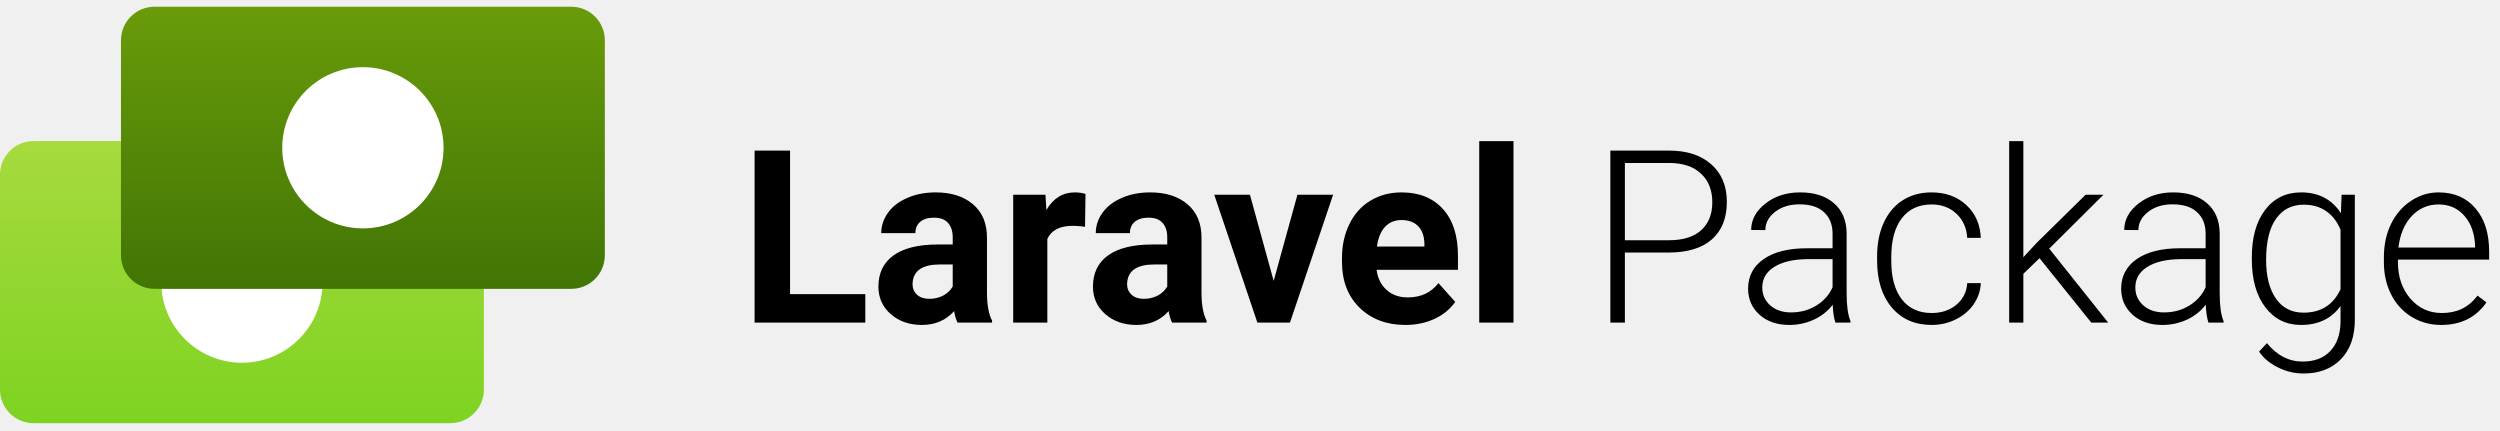
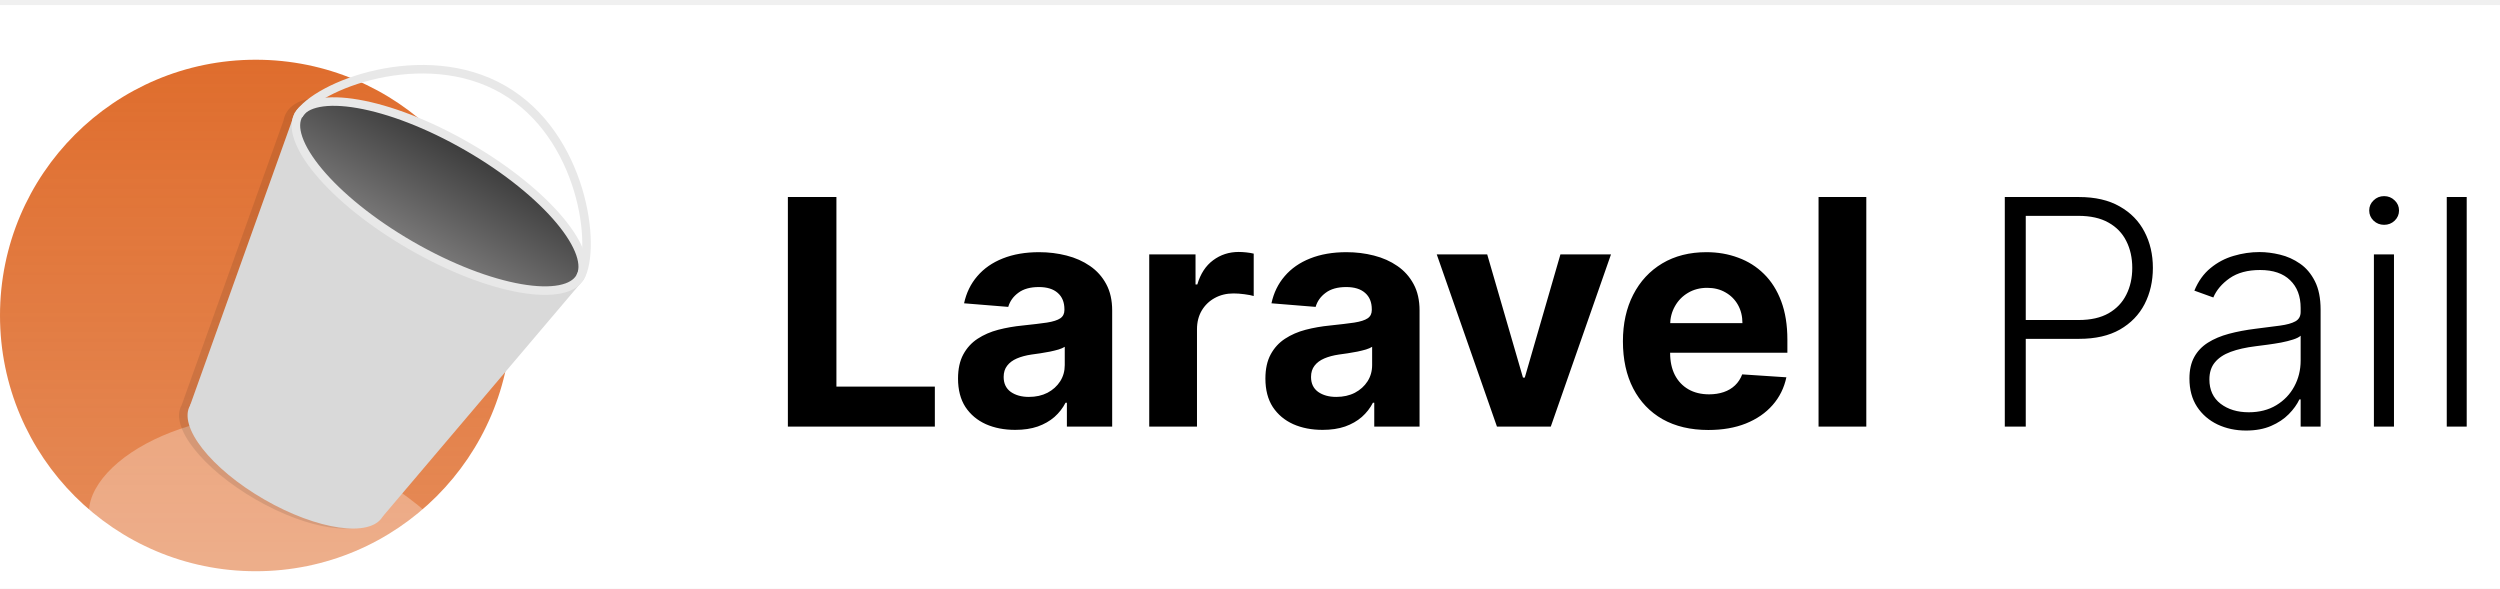
- <svg xmlns="http://www.w3.org/2000/svg" width="372" height="64" viewBox="0 0 372 64" fill="none">
-   <path d="M67 20.99H5C2.239 20.99 0 23.228 0 25.988V57.973C0 60.733 2.239 62.97 5 62.97H67C69.761 62.97 72 60.733 72 57.973V25.988C72 23.228 69.761 20.99 67 20.99Z" fill="url(#paint0_linear)" />
-   <path d="M36 53.974C42.627 53.974 48 48.604 48 41.98C48 35.356 42.627 29.986 36 29.986C29.373 29.986 24 35.356 24 41.98C24 48.604 29.373 53.974 36 53.974Z" fill="white" />
-   <path d="M85 1H23C20.239 1 18 3.237 18 5.997V37.982C18 40.742 20.239 42.98 23 42.98H85C87.761 42.98 90 40.742 90 37.982V5.997C90 3.237 87.761 1 85 1Z" fill="url(#paint1_linear)" />
-   <path d="M54 33.984C60.627 33.984 66 28.614 66 21.99C66 15.365 60.627 9.995 54 9.995C47.373 9.995 42 15.365 42 21.99C42 28.614 47.373 33.984 54 33.984Z" fill="white" />
-   <path d="M117.559 43.764H128.756V48H112.285V22.406H117.559V43.764ZM142.484 48C142.25 47.543 142.08 46.975 141.975 46.295C140.744 47.666 139.145 48.352 137.176 48.352C135.312 48.352 133.766 47.812 132.535 46.734C131.316 45.656 130.707 44.297 130.707 42.656C130.707 40.641 131.451 39.094 132.939 38.016C134.439 36.938 136.602 36.393 139.426 36.381H141.764V35.291C141.764 34.412 141.535 33.709 141.078 33.182C140.633 32.654 139.924 32.391 138.951 32.391C138.096 32.391 137.422 32.596 136.93 33.006C136.449 33.416 136.209 33.978 136.209 34.693H131.129C131.129 33.592 131.469 32.572 132.148 31.635C132.828 30.697 133.789 29.965 135.031 29.438C136.273 28.898 137.668 28.629 139.215 28.629C141.559 28.629 143.416 29.221 144.787 30.404C146.17 31.576 146.861 33.228 146.861 35.361V43.605C146.873 45.41 147.125 46.775 147.617 47.701V48H142.484ZM138.283 44.467C139.033 44.467 139.725 44.303 140.357 43.975C140.99 43.635 141.459 43.184 141.764 42.621V39.352H139.865C137.322 39.352 135.969 40.23 135.805 41.988L135.787 42.287C135.787 42.92 136.01 43.441 136.455 43.852C136.9 44.262 137.51 44.467 138.283 44.467ZM161.451 33.744C160.76 33.65 160.15 33.603 159.623 33.603C157.701 33.603 156.441 34.254 155.844 35.555V48H150.764V28.98H155.562L155.703 31.248C156.723 29.502 158.135 28.629 159.939 28.629C160.502 28.629 161.029 28.705 161.521 28.857L161.451 33.744ZM174.406 48C174.172 47.543 174.002 46.975 173.896 46.295C172.666 47.666 171.066 48.352 169.098 48.352C167.234 48.352 165.688 47.812 164.457 46.734C163.238 45.656 162.629 44.297 162.629 42.656C162.629 40.641 163.373 39.094 164.861 38.016C166.361 36.938 168.523 36.393 171.348 36.381H173.686V35.291C173.686 34.412 173.457 33.709 173 33.182C172.555 32.654 171.846 32.391 170.873 32.391C170.018 32.391 169.344 32.596 168.852 33.006C168.371 33.416 168.131 33.978 168.131 34.693H163.051C163.051 33.592 163.391 32.572 164.07 31.635C164.75 30.697 165.711 29.965 166.953 29.438C168.195 28.898 169.59 28.629 171.137 28.629C173.48 28.629 175.338 29.221 176.709 30.404C178.092 31.576 178.783 33.228 178.783 35.361V43.605C178.795 45.41 179.047 46.775 179.539 47.701V48H174.406ZM170.205 44.467C170.955 44.467 171.646 44.303 172.279 43.975C172.912 43.635 173.381 43.184 173.686 42.621V39.352H171.787C169.244 39.352 167.891 40.23 167.727 41.988L167.709 42.287C167.709 42.92 167.932 43.441 168.377 43.852C168.822 44.262 169.432 44.467 170.205 44.467ZM189.523 41.795L193.057 28.98H198.365L191.949 48H187.098L180.682 28.98H185.99L189.523 41.795ZM209.123 48.352C206.334 48.352 204.061 47.496 202.303 45.785C200.557 44.074 199.684 41.795 199.684 38.947V38.455C199.684 36.545 200.053 34.84 200.791 33.34C201.529 31.828 202.572 30.668 203.92 29.859C205.279 29.039 206.826 28.629 208.561 28.629C211.162 28.629 213.207 29.449 214.695 31.09C216.195 32.73 216.945 35.057 216.945 38.068V40.143H204.834C204.998 41.385 205.49 42.381 206.311 43.131C207.143 43.881 208.191 44.256 209.457 44.256C211.414 44.256 212.943 43.547 214.045 42.129L216.541 44.924C215.779 46.002 214.748 46.846 213.447 47.455C212.146 48.053 210.705 48.352 209.123 48.352ZM208.543 32.742C207.535 32.742 206.715 33.082 206.082 33.762C205.461 34.441 205.062 35.414 204.887 36.68H211.953V36.275C211.93 35.15 211.625 34.283 211.039 33.674C210.453 33.053 209.621 32.742 208.543 32.742ZM225.207 48H220.109V21H225.207V48ZM241.783 37.576V48H239.621V22.406H248.34C251 22.406 253.098 23.086 254.633 24.445C256.18 25.805 256.953 27.674 256.953 30.053C256.953 32.455 256.209 34.312 254.721 35.625C253.244 36.926 251.1 37.576 248.287 37.576H241.783ZM241.783 35.748H248.34C250.438 35.748 252.037 35.25 253.139 34.254C254.24 33.258 254.791 31.869 254.791 30.088C254.791 28.318 254.24 26.912 253.139 25.869C252.049 24.814 250.496 24.275 248.48 24.252H241.783V35.748ZM273.107 48C272.896 47.402 272.762 46.518 272.703 45.346C271.965 46.307 271.021 47.051 269.873 47.578C268.736 48.094 267.529 48.352 266.252 48.352C264.424 48.352 262.941 47.842 261.805 46.822C260.68 45.803 260.117 44.514 260.117 42.955C260.117 41.103 260.885 39.639 262.42 38.56C263.967 37.482 266.117 36.943 268.871 36.943H272.686V34.781C272.686 33.422 272.264 32.355 271.42 31.582C270.588 30.797 269.369 30.404 267.764 30.404C266.299 30.404 265.086 30.779 264.125 31.529C263.164 32.279 262.684 33.182 262.684 34.236L260.574 34.219C260.574 32.707 261.277 31.4 262.684 30.299C264.09 29.186 265.818 28.629 267.869 28.629C269.99 28.629 271.66 29.162 272.879 30.229C274.109 31.283 274.742 32.76 274.777 34.658V43.658C274.777 45.498 274.971 46.875 275.357 47.789V48H273.107ZM266.498 46.488C267.904 46.488 269.158 46.148 270.26 45.469C271.373 44.789 272.182 43.881 272.686 42.744V38.56H268.924C266.826 38.584 265.186 38.971 264.002 39.721C262.818 40.459 262.227 41.478 262.227 42.779C262.227 43.846 262.619 44.73 263.404 45.434C264.201 46.137 265.232 46.488 266.498 46.488ZM287.434 46.576C288.898 46.576 290.123 46.166 291.107 45.346C292.104 44.514 292.643 43.441 292.725 42.129H294.746C294.688 43.289 294.324 44.35 293.656 45.31C292.988 46.26 292.098 47.004 290.984 47.543C289.883 48.082 288.699 48.352 287.434 48.352C284.938 48.352 282.957 47.484 281.492 45.75C280.039 44.016 279.312 41.684 279.312 38.754V38.121C279.312 36.246 279.641 34.588 280.297 33.147C280.953 31.705 281.891 30.592 283.109 29.807C284.34 29.021 285.775 28.629 287.416 28.629C289.502 28.629 291.219 29.25 292.566 30.492C293.926 31.734 294.652 33.369 294.746 35.397H292.725C292.631 33.908 292.092 32.707 291.107 31.793C290.135 30.879 288.904 30.422 287.416 30.422C285.518 30.422 284.041 31.107 282.986 32.478C281.943 33.85 281.422 35.772 281.422 38.244V38.859C281.422 41.285 281.943 43.178 282.986 44.537C284.041 45.897 285.523 46.576 287.434 46.576ZM303.482 38.42L301.074 40.74V48H298.965V21H301.074V38.279L303.061 36.135L310.338 28.98H312.992L304.924 36.996L313.695 48H311.182L303.482 38.42ZM328.619 48C328.408 47.402 328.273 46.518 328.215 45.346C327.477 46.307 326.533 47.051 325.385 47.578C324.248 48.094 323.041 48.352 321.764 48.352C319.936 48.352 318.453 47.842 317.316 46.822C316.191 45.803 315.629 44.514 315.629 42.955C315.629 41.103 316.396 39.639 317.932 38.56C319.479 37.482 321.629 36.943 324.383 36.943H328.197V34.781C328.197 33.422 327.775 32.355 326.932 31.582C326.1 30.797 324.881 30.404 323.275 30.404C321.811 30.404 320.598 30.779 319.637 31.529C318.676 32.279 318.195 33.182 318.195 34.236L316.086 34.219C316.086 32.707 316.789 31.4 318.195 30.299C319.602 29.186 321.33 28.629 323.381 28.629C325.502 28.629 327.172 29.162 328.391 30.229C329.621 31.283 330.254 32.76 330.289 34.658V43.658C330.289 45.498 330.482 46.875 330.869 47.789V48H328.619ZM322.01 46.488C323.416 46.488 324.67 46.148 325.771 45.469C326.885 44.789 327.693 43.881 328.197 42.744V38.56H324.436C322.338 38.584 320.697 38.971 319.514 39.721C318.33 40.459 317.738 41.478 317.738 42.779C317.738 43.846 318.131 44.73 318.916 45.434C319.713 46.137 320.744 46.488 322.01 46.488ZM335.07 38.315C335.07 35.338 335.727 32.982 337.039 31.248C338.363 29.502 340.156 28.629 342.418 28.629C345.008 28.629 346.977 29.66 348.324 31.723L348.43 28.98H350.398V47.613C350.398 50.062 349.713 52.002 348.342 53.432C346.971 54.861 345.113 55.576 342.77 55.576C341.445 55.576 340.18 55.277 338.973 54.68C337.777 54.094 336.834 53.309 336.143 52.324L337.32 51.059C338.809 52.887 340.578 53.801 342.629 53.801C344.387 53.801 345.758 53.279 346.742 52.236C347.727 51.205 348.236 49.77 348.271 47.93V45.539C346.924 47.414 344.961 48.352 342.383 48.352C340.18 48.352 338.41 47.473 337.074 45.715C335.738 43.957 335.07 41.584 335.07 38.596V38.315ZM337.197 38.684C337.197 41.109 337.684 43.025 338.656 44.432C339.629 45.826 341 46.523 342.77 46.523C345.359 46.523 347.193 45.363 348.271 43.043V34.201C347.779 32.982 347.07 32.057 346.145 31.424C345.219 30.779 344.105 30.457 342.805 30.457C341.035 30.457 339.658 31.154 338.674 32.549C337.689 33.932 337.197 35.977 337.197 38.684ZM363.248 48.352C361.631 48.352 360.166 47.953 358.854 47.156C357.553 46.359 356.539 45.252 355.812 43.834C355.086 42.404 354.723 40.805 354.723 39.035V38.279C354.723 36.451 355.074 34.805 355.777 33.34C356.492 31.875 357.482 30.727 358.748 29.895C360.014 29.051 361.385 28.629 362.861 28.629C365.17 28.629 366.998 29.42 368.346 31.002C369.705 32.572 370.385 34.723 370.385 37.453V38.631H356.814V39.035C356.814 41.191 357.43 42.99 358.66 44.432C359.902 45.861 361.461 46.576 363.336 46.576C364.461 46.576 365.451 46.371 366.307 45.961C367.174 45.551 367.959 44.895 368.662 43.992L369.98 44.994C368.434 47.232 366.189 48.352 363.248 48.352ZM362.861 30.422C361.279 30.422 359.943 31.002 358.854 32.162C357.775 33.322 357.119 34.881 356.885 36.838H368.293V36.609C368.234 34.781 367.713 33.293 366.729 32.145C365.744 30.996 364.455 30.422 362.861 30.422Z" fill="black" />
+ <svg xmlns="http://www.w3.org/2000/svg" width="293" height="69" viewBox="0 0 293 69" fill="none">
+   <rect width="293" height="68.407" transform="translate(0 0.592987)" fill="white" />
+   <circle cx="29.974" cy="36.974" r="29.974" fill="url(#paint0_linear_7_136)" />
+   <path d="M44.102 55.583C47.503 58.227 51.276 60.29 50.781 62.031C50.286 63.787 45.555 65.19 40.669 66.415C35.752 67.64 30.711 68.655 25.021 68.091C19.362 67.527 13.053 65.399 11.105 62.337C9.156 59.274 11.569 55.309 16.207 52.521C20.846 49.716 27.742 48.104 32.69 48.91C37.669 49.716 40.7 52.94 44.102 55.583Z" fill="white" fill-opacity="0.3" />
+   <path fill-rule="evenodd" clip-rule="evenodd" d="M66.782 33.503C67.04 33.288 67.253 33.039 67.416 32.756C69.395 29.327 63.42 22.172 54.071 16.774C44.721 11.376 35.537 9.779 33.558 13.207C33.558 13.207 33.558 13.207 33.558 13.207L33.558 13.207L33.558 13.207C33.394 13.491 33.285 13.799 33.228 14.13L21.282 47.502C19.842 49.996 23.728 54.934 29.961 58.533C36.194 62.132 42.414 63.028 43.854 60.535L66.782 33.503Z" fill="black" fill-opacity="0.1" />
+   <ellipse cx="33.568" cy="54.018" rx="13.032" ry="5.213" transform="rotate(30 33.5677 54.0184)" fill="#D9D9D9" />
+   <path d="M34.558 13.207L68.416 32.756L44.854 60.535L22.282 47.502L34.558 13.207Z" fill="#D9D9D9" />
+   <path d="M67.983 32.506C67.588 33.19 66.802 33.68 65.596 33.913C64.391 34.145 62.832 34.106 61.009 33.789C57.369 33.157 52.791 31.433 48.153 28.756C43.516 26.078 39.734 22.975 37.366 20.139C36.18 18.719 35.367 17.388 34.966 16.228C34.564 15.067 34.595 14.142 34.991 13.457C35.386 12.773 36.172 12.283 37.378 12.05C38.582 11.818 40.142 11.857 41.965 12.174C45.605 12.806 50.183 14.53 54.821 17.207C59.458 19.885 63.24 22.988 65.608 25.824C66.794 27.244 67.607 28.575 68.008 29.735C68.41 30.896 68.379 31.821 67.983 32.506Z" fill="url(#paint1_linear_7_136)" stroke="#E8E8E8" />
+   <path d="M68 32.5C69.979 29.072 68.35 15.898 59 10.5C49.65 5.102 36.979 10.072 35 13.5" stroke="#E8E8E8" />
+   <path d="M92.339 50V23.091H98.028V45.309H109.564V50H92.339ZM118.982 50.381C117.694 50.381 116.547 50.158 115.539 49.711C114.532 49.255 113.735 48.585 113.148 47.701C112.57 46.807 112.281 45.695 112.281 44.363C112.281 43.242 112.487 42.3 112.898 41.538C113.31 40.776 113.871 40.163 114.58 39.699C115.29 39.235 116.096 38.884 116.998 38.648C117.909 38.411 118.864 38.245 119.862 38.148C121.036 38.026 121.982 37.912 122.7 37.807C123.418 37.693 123.94 37.526 124.264 37.307C124.588 37.089 124.75 36.764 124.75 36.335V36.256C124.75 35.424 124.487 34.78 123.962 34.325C123.445 33.869 122.709 33.642 121.754 33.642C120.747 33.642 119.945 33.865 119.35 34.312C118.754 34.75 118.36 35.302 118.167 35.967L112.99 35.547C113.253 34.321 113.77 33.261 114.541 32.367C115.312 31.465 116.306 30.773 117.523 30.291C118.75 29.801 120.169 29.555 121.78 29.555C122.902 29.555 123.975 29.687 125 29.95C126.033 30.212 126.949 30.62 127.746 31.172C128.552 31.723 129.187 32.433 129.651 33.3C130.115 34.158 130.347 35.188 130.347 36.388V50H125.039V47.201H124.881C124.557 47.832 124.124 48.388 123.581 48.87C123.037 49.343 122.385 49.715 121.623 49.987C120.861 50.25 119.98 50.381 118.982 50.381ZM120.585 46.518C121.408 46.518 122.135 46.356 122.766 46.032C123.397 45.699 123.891 45.252 124.251 44.692C124.61 44.131 124.789 43.496 124.789 42.787V40.645C124.614 40.759 124.373 40.864 124.067 40.96C123.769 41.048 123.432 41.131 123.055 41.21C122.678 41.28 122.302 41.346 121.925 41.407C121.548 41.459 121.207 41.508 120.9 41.551C120.243 41.648 119.669 41.801 119.179 42.011C118.688 42.222 118.307 42.506 118.036 42.865C117.764 43.216 117.628 43.654 117.628 44.179C117.628 44.941 117.904 45.524 118.456 45.927C119.017 46.321 119.726 46.518 120.585 46.518ZM134.69 50V29.818H140.116V33.34H140.326C140.694 32.087 141.312 31.141 142.179 30.501C143.046 29.853 144.045 29.529 145.175 29.529C145.455 29.529 145.757 29.547 146.081 29.582C146.406 29.617 146.69 29.665 146.935 29.726V34.693C146.673 34.614 146.309 34.544 145.845 34.483C145.381 34.421 144.956 34.391 144.57 34.391C143.747 34.391 143.011 34.57 142.363 34.929C141.724 35.28 141.216 35.77 140.839 36.401C140.471 37.032 140.287 37.759 140.287 38.582V50H134.69ZM155.006 50.381C153.719 50.381 152.571 50.158 151.564 49.711C150.556 49.255 149.759 48.585 149.172 47.701C148.594 46.807 148.305 45.695 148.305 44.363C148.305 43.242 148.511 42.3 148.923 41.538C149.334 40.776 149.895 40.163 150.605 39.699C151.314 39.235 152.12 38.884 153.022 38.648C153.933 38.411 154.888 38.245 155.887 38.148C157.06 38.026 158.006 37.912 158.725 37.807C159.443 37.693 159.964 37.526 160.288 37.307C160.612 37.089 160.774 36.764 160.774 36.335V36.256C160.774 35.424 160.512 34.78 159.986 34.325C159.469 33.869 158.733 33.642 157.779 33.642C156.771 33.642 155.97 33.865 155.374 34.312C154.778 34.75 154.384 35.302 154.192 35.967L149.015 35.547C149.278 34.321 149.794 33.261 150.565 32.367C151.336 31.465 152.33 30.773 153.548 30.291C154.774 29.801 156.193 29.555 157.805 29.555C158.926 29.555 159.999 29.687 161.024 29.95C162.058 30.212 162.973 30.62 163.77 31.172C164.576 31.723 165.211 32.433 165.675 33.3C166.14 34.158 166.372 35.188 166.372 36.388V50H161.063V47.201H160.906C160.582 47.832 160.148 48.388 159.605 48.87C159.062 49.343 158.409 49.715 157.647 49.987C156.885 50.25 156.005 50.381 155.006 50.381ZM156.609 46.518C157.433 46.518 158.16 46.356 158.79 46.032C159.421 45.699 159.916 45.252 160.275 44.692C160.634 44.131 160.814 43.496 160.814 42.787V40.645C160.639 40.759 160.398 40.864 160.091 40.96C159.793 41.048 159.456 41.131 159.079 41.21C158.703 41.28 158.326 41.346 157.949 41.407C157.573 41.459 157.231 41.508 156.925 41.551C156.268 41.648 155.694 41.801 155.203 42.011C154.713 42.222 154.332 42.506 154.06 42.865C153.789 43.216 153.653 43.654 153.653 44.179C153.653 44.941 153.929 45.524 154.481 45.927C155.041 46.321 155.751 46.518 156.609 46.518ZM188.807 29.818L181.751 50H175.444L168.388 29.818H174.301L178.493 44.258H178.703L182.881 29.818H188.807ZM200.218 50.394C198.142 50.394 196.355 49.974 194.857 49.133C193.368 48.283 192.221 47.083 191.415 45.533C190.609 43.974 190.206 42.13 190.206 40.001C190.206 37.925 190.609 36.103 191.415 34.535C192.221 32.967 193.355 31.745 194.818 30.869C196.29 29.993 198.015 29.555 199.995 29.555C201.326 29.555 202.566 29.77 203.713 30.199C204.869 30.62 205.877 31.255 206.735 32.104C207.602 32.954 208.277 34.023 208.759 35.31C209.24 36.589 209.481 38.087 209.481 39.804V41.341H192.44V37.873H204.213C204.213 37.067 204.037 36.353 203.687 35.731C203.337 35.109 202.85 34.623 202.229 34.272C201.615 33.913 200.901 33.734 200.087 33.734C199.237 33.734 198.484 33.931 197.827 34.325C197.179 34.71 196.671 35.231 196.303 35.889C195.935 36.537 195.747 37.259 195.738 38.056V41.354C195.738 42.353 195.922 43.216 196.29 43.943C196.666 44.67 197.196 45.23 197.879 45.625C198.563 46.019 199.373 46.216 200.31 46.216C200.932 46.216 201.501 46.128 202.018 45.953C202.535 45.778 202.977 45.515 203.345 45.165C203.713 44.814 203.994 44.385 204.186 43.877L209.363 44.219C209.1 45.463 208.562 46.549 207.747 47.477C206.941 48.397 205.899 49.115 204.62 49.632C203.35 50.14 201.883 50.394 200.218 50.394ZM218.731 23.091V50H213.134V23.091H218.731ZM234.962 50V23.091H243.647C245.556 23.091 247.15 23.459 248.429 24.195C249.717 24.922 250.685 25.912 251.333 27.164C251.99 28.417 252.318 29.827 252.318 31.395C252.318 32.963 251.994 34.377 251.346 35.639C250.698 36.892 249.734 37.886 248.456 38.621C247.177 39.349 245.587 39.712 243.686 39.712H236.854V37.505H243.62C245.031 37.505 246.2 37.242 247.128 36.716C248.057 36.182 248.749 35.455 249.204 34.535C249.669 33.615 249.901 32.569 249.901 31.395C249.901 30.221 249.669 29.174 249.204 28.255C248.749 27.335 248.053 26.612 247.115 26.087C246.187 25.561 245.009 25.298 243.581 25.298H237.419V50H234.962ZM263.237 50.46C262.02 50.46 260.907 50.223 259.9 49.75C258.892 49.269 258.091 48.577 257.495 47.674C256.9 46.763 256.602 45.66 256.602 44.363C256.602 43.365 256.79 42.524 257.167 41.841C257.543 41.157 258.078 40.597 258.77 40.159C259.462 39.721 260.281 39.375 261.227 39.121C262.173 38.867 263.215 38.67 264.354 38.529C265.484 38.389 266.439 38.267 267.218 38.162C268.007 38.056 268.607 37.89 269.018 37.662C269.43 37.434 269.636 37.067 269.636 36.559V36.086C269.636 34.71 269.224 33.629 268.401 32.84C267.586 32.043 266.412 31.645 264.88 31.645C263.425 31.645 262.239 31.964 261.319 32.604C260.408 33.243 259.768 33.996 259.4 34.864L257.18 34.062C257.635 32.959 258.266 32.078 259.072 31.421C259.878 30.755 260.78 30.278 261.779 29.989C262.777 29.691 263.789 29.542 264.814 29.542C265.585 29.542 266.386 29.643 267.218 29.845C268.059 30.046 268.839 30.396 269.557 30.896C270.275 31.386 270.858 32.074 271.305 32.959C271.751 33.834 271.975 34.947 271.975 36.296V50H269.636V46.807H269.491C269.211 47.403 268.795 47.981 268.243 48.541C267.691 49.102 266.999 49.562 266.167 49.921C265.335 50.28 264.358 50.46 263.237 50.46ZM263.552 48.318C264.796 48.318 265.874 48.042 266.785 47.49C267.696 46.939 268.396 46.207 268.887 45.296C269.386 44.376 269.636 43.365 269.636 42.261V39.344C269.461 39.511 269.167 39.659 268.756 39.791C268.353 39.922 267.884 40.041 267.35 40.146C266.824 40.242 266.299 40.325 265.773 40.395C265.247 40.465 264.774 40.527 264.354 40.579C263.215 40.719 262.243 40.938 261.437 41.236C260.631 41.534 260.014 41.946 259.584 42.471C259.155 42.988 258.941 43.654 258.941 44.468C258.941 45.695 259.379 46.645 260.255 47.32C261.13 47.985 262.23 48.318 263.552 48.318ZM278.222 50V29.818H280.574V50H278.222ZM279.418 26.349C278.936 26.349 278.525 26.187 278.183 25.863C277.841 25.53 277.671 25.132 277.671 24.668C277.671 24.203 277.841 23.809 278.183 23.485C278.525 23.152 278.936 22.986 279.418 22.986C279.9 22.986 280.312 23.152 280.653 23.485C280.995 23.809 281.166 24.203 281.166 24.668C281.166 25.132 280.995 25.53 280.653 25.863C280.312 26.187 279.9 26.349 279.418 26.349ZM289.098 23.091V50H286.76V23.091H289.098Z" fill="black" />
  <defs>
-     <linearGradient id="paint0_linear" x1="36" y1="20.99" x2="36" y2="62.97" gradientUnits="userSpaceOnUse">
-       <stop stop-color="#A7DA3E" />
-       <stop offset="1" stop-color="#7ED321" />
+     <linearGradient id="paint0_linear_7_136" x1="29.974" y1="7" x2="29.974" y2="66.948" gradientUnits="userSpaceOnUse">
+       <stop stop-color="#DF6D2D" />
+       <stop offset="1" stop-color="#DF6D2D" stop-opacity="0.79" />
    </linearGradient>
-     <linearGradient id="paint1_linear" x1="54" y1="1" x2="54" y2="42.98" gradientUnits="userSpaceOnUse">
-       <stop stop-color="#699B0A" />
-       <stop offset="1" stop-color="#417505" />
+     <linearGradient id="paint1_linear_7_136" x1="55.071" y1="16.774" x2="47.903" y2="29.189" gradientUnits="userSpaceOnUse">
+       <stop stop-color="#393939" />
+       <stop offset="1" stop-color="#7D7C7C" />
    </linearGradient>
  </defs>
</svg>
